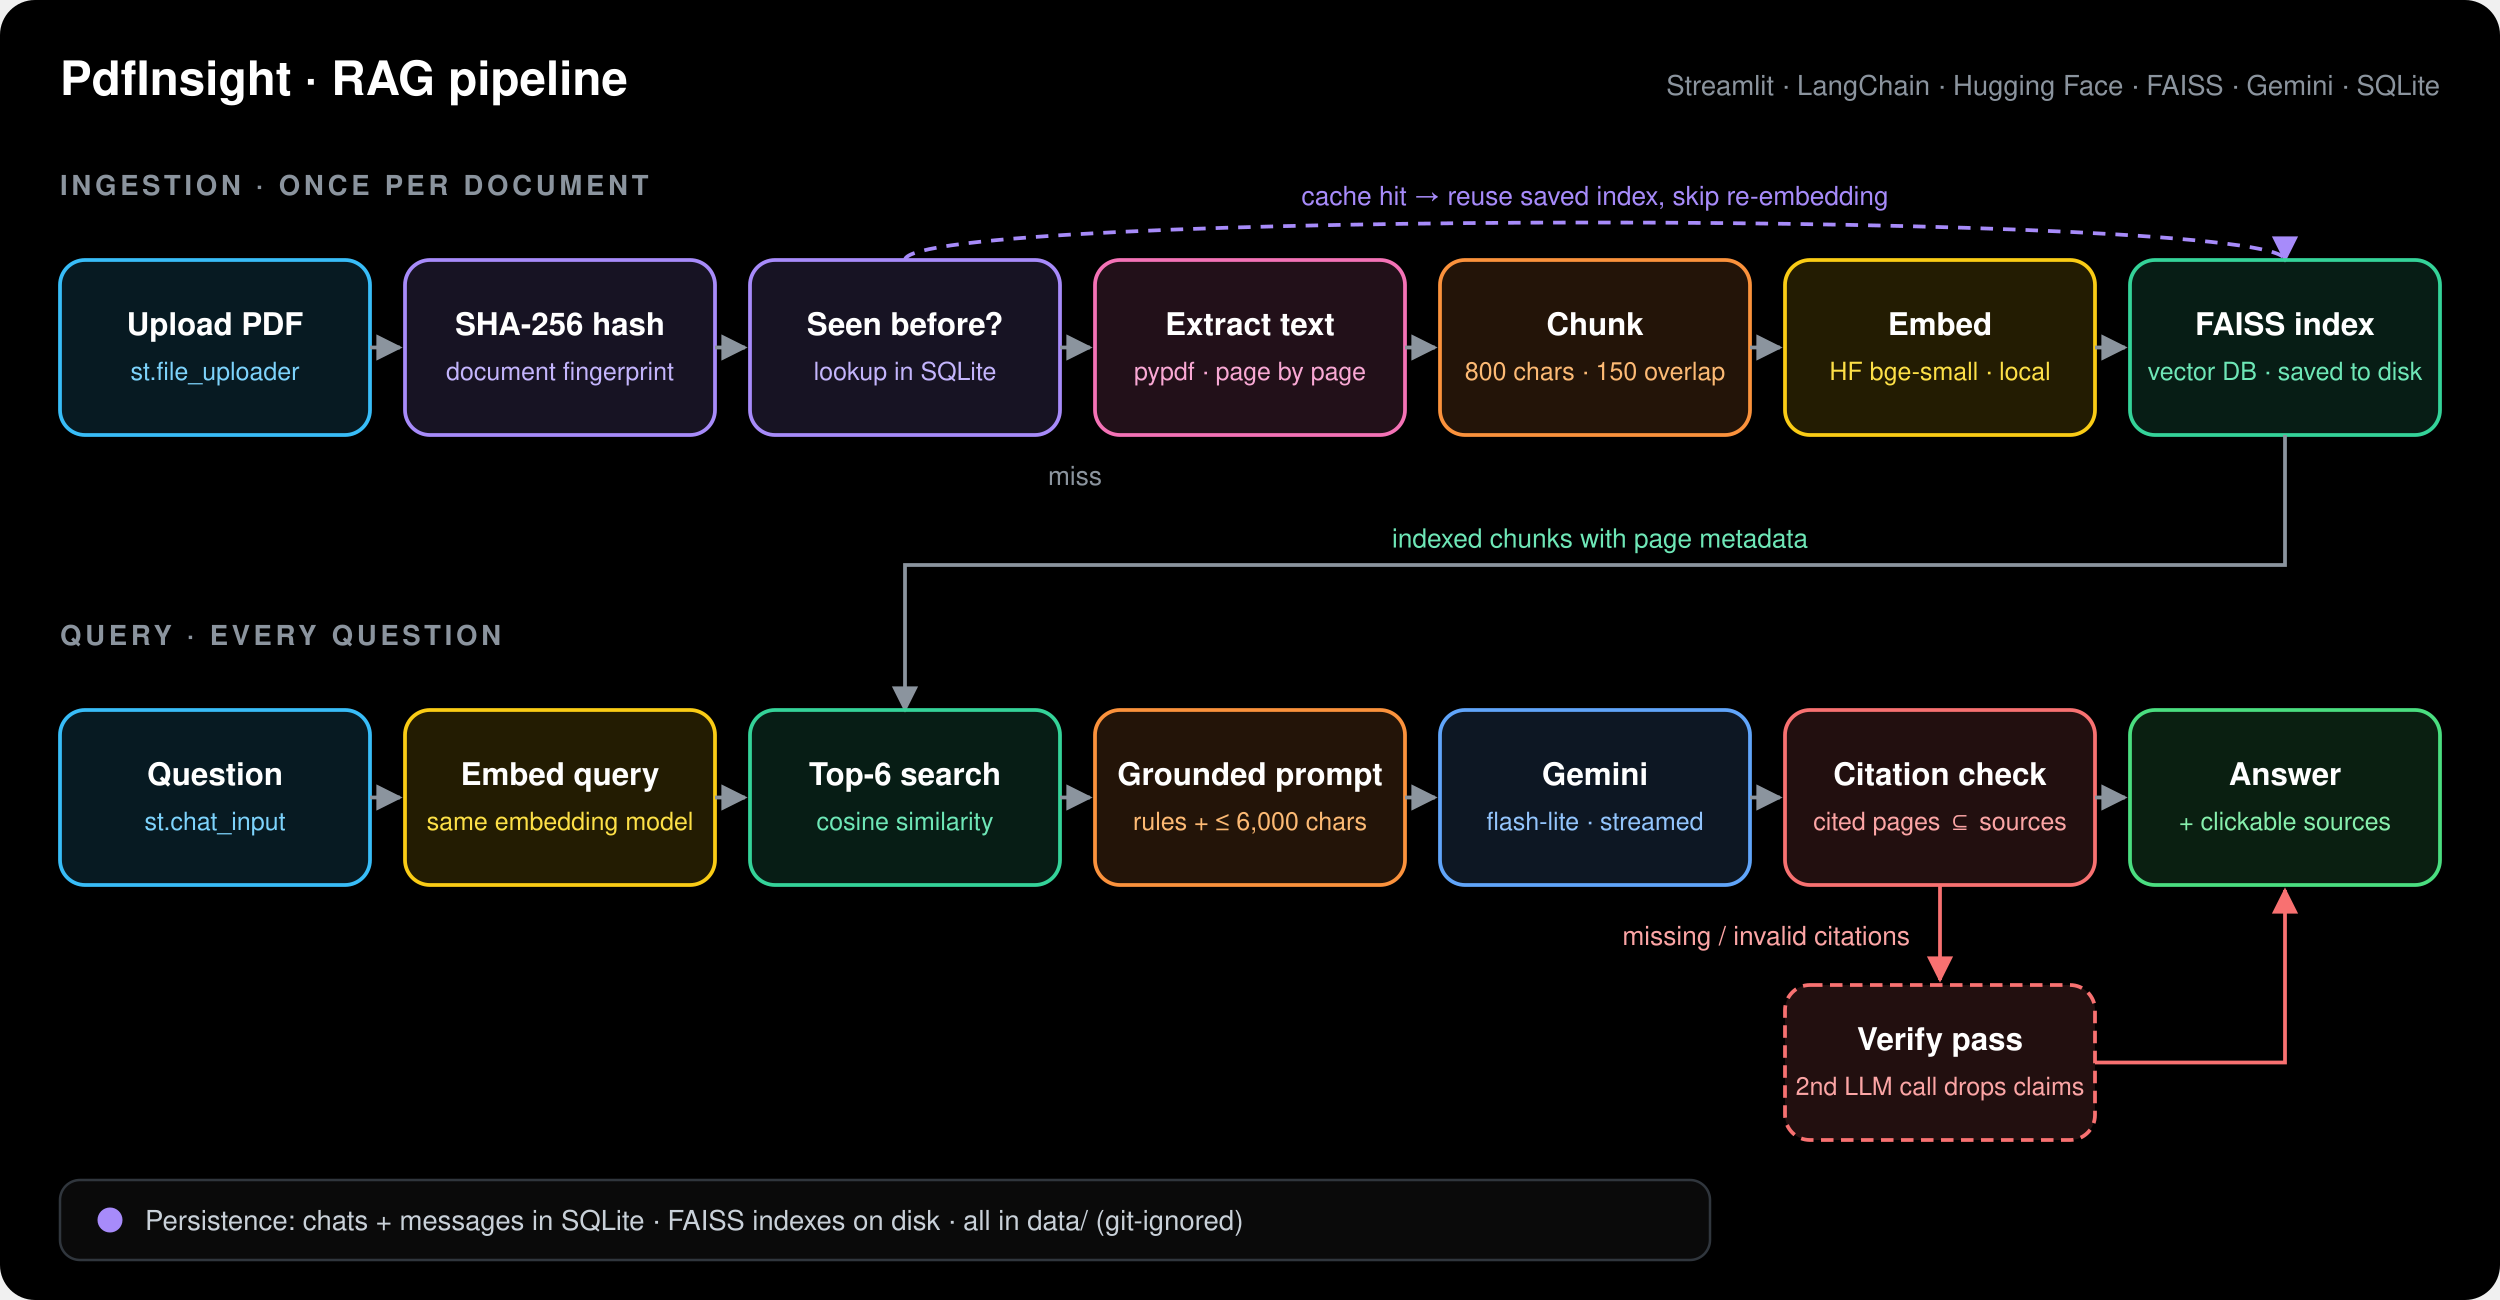
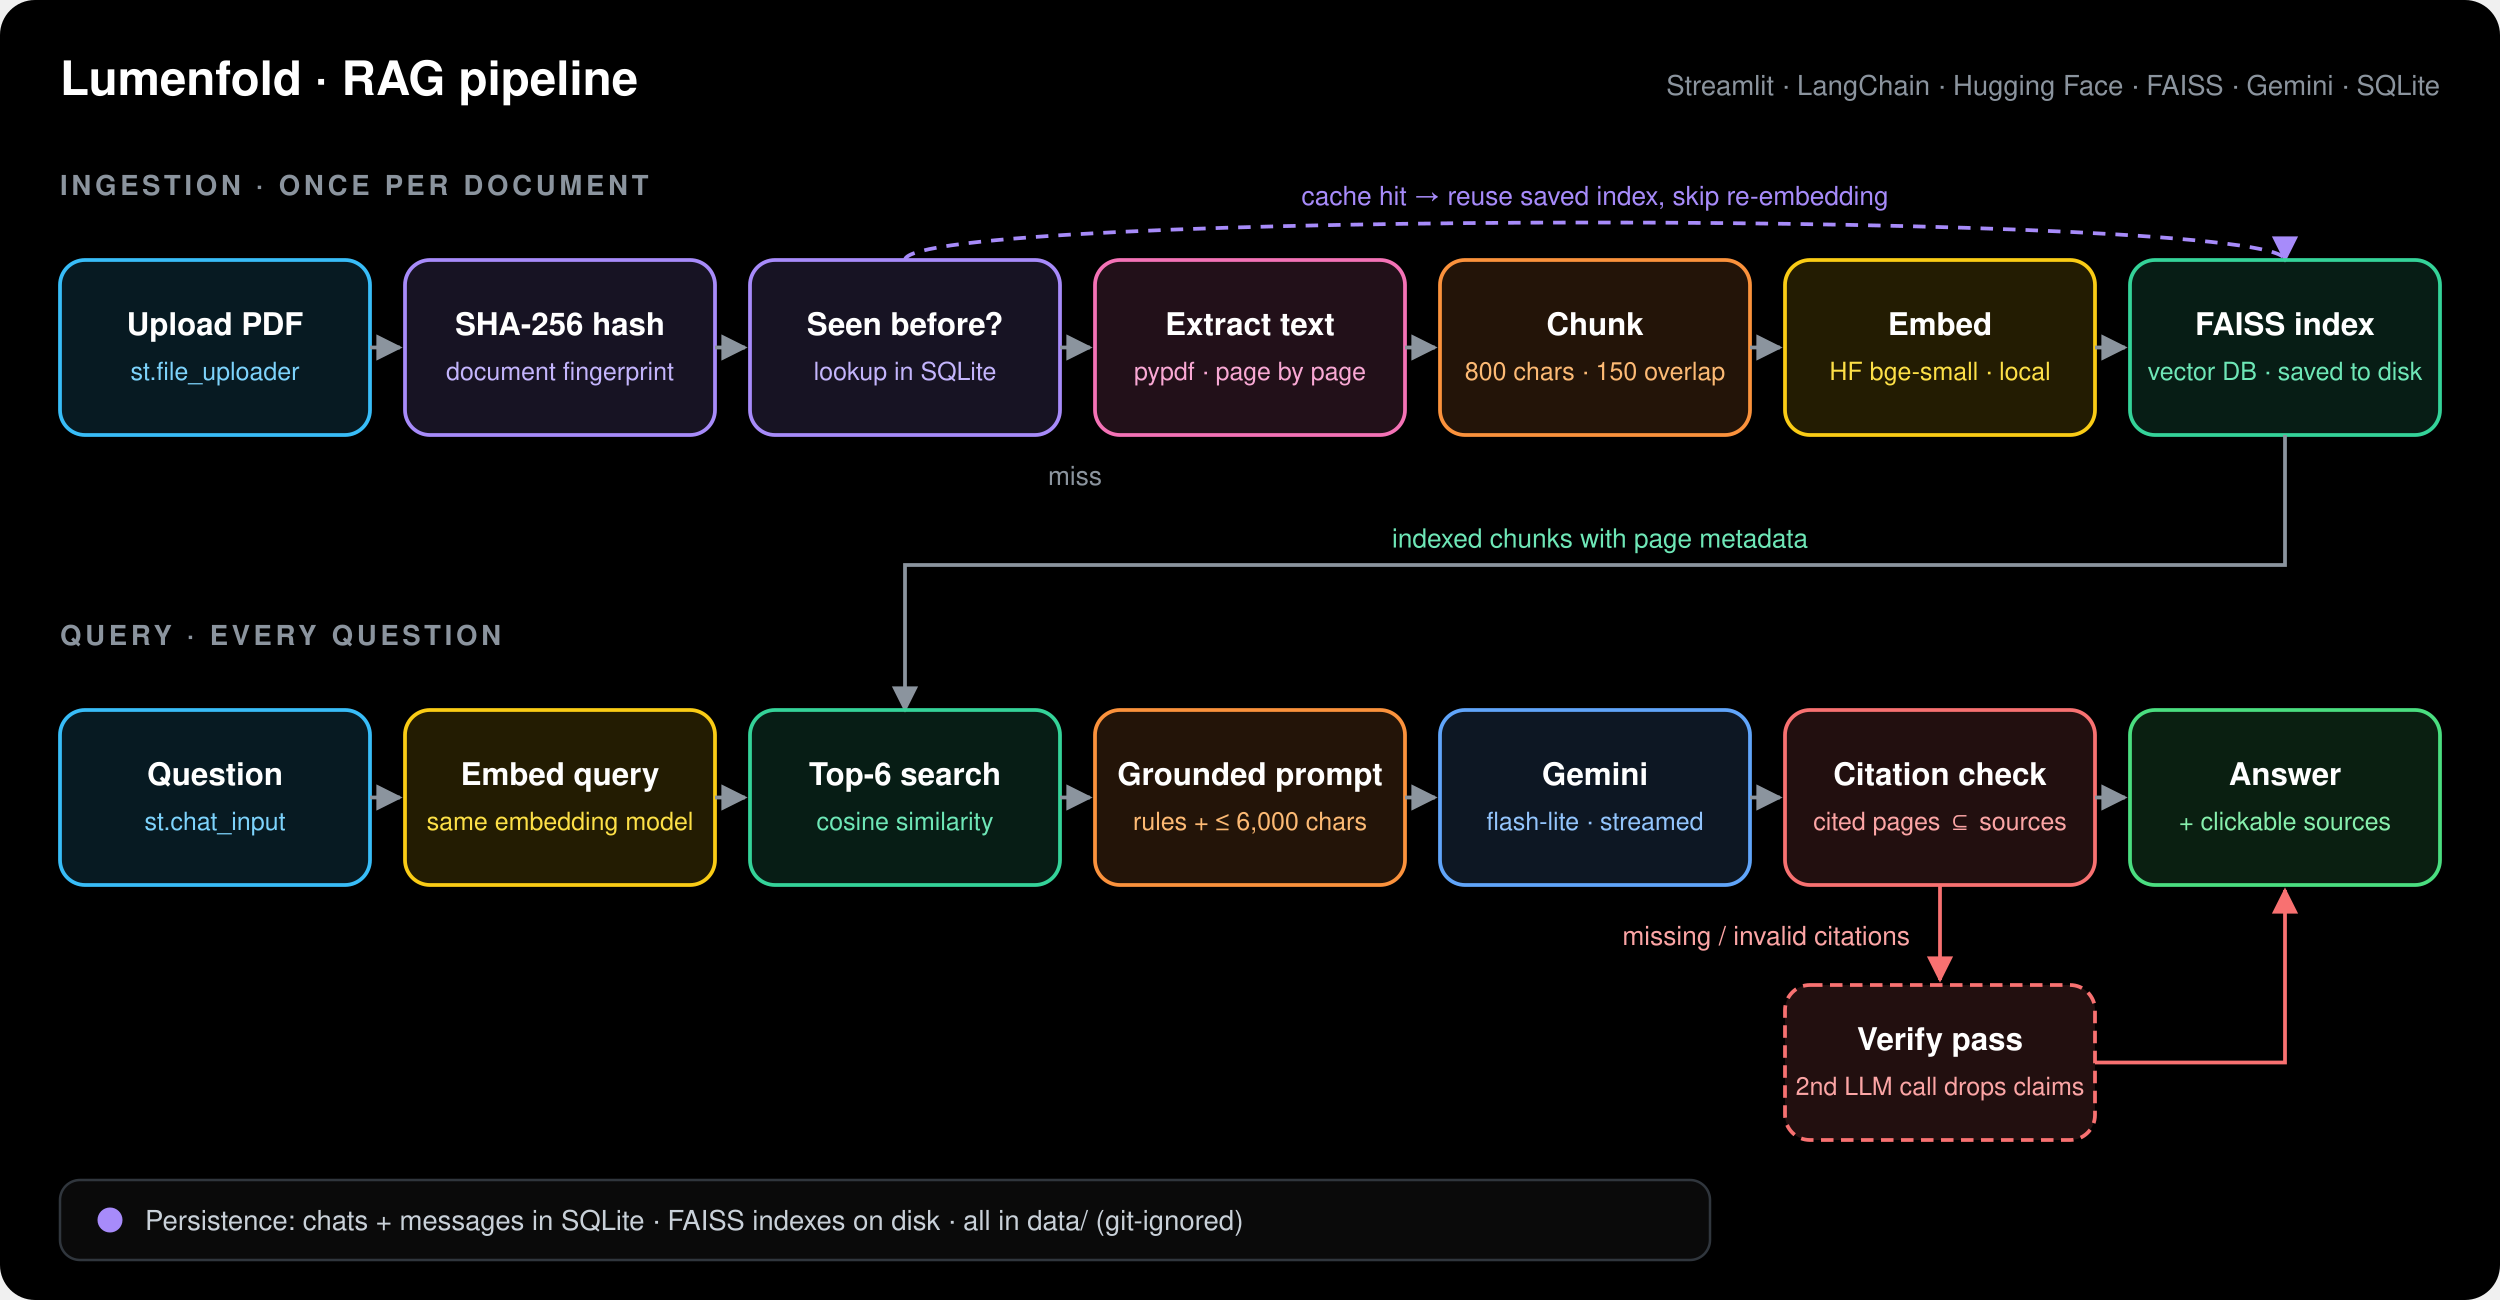
<svg xmlns="http://www.w3.org/2000/svg" viewBox="0 0 1000 520" width="1000" height="520" font-family="-apple-system, 'Segoe UI', Helvetica, Arial, sans-serif">
  <defs>
    <marker id="arrow" viewBox="0 0 10 10" refX="9" refY="5" markerWidth="7" markerHeight="7" orient="auto-start-reverse">
      <path d="M0,0 L10,5 L0,10 z" fill="#8b949e" />
    </marker>
    <marker id="arrow-violet" viewBox="0 0 10 10" refX="9" refY="5" markerWidth="7" markerHeight="7" orient="auto-start-reverse">
      <path d="M0,0 L10,5 L0,10 z" fill="#a78bfa" />
    </marker>
    <marker id="arrow-red" viewBox="0 0 10 10" refX="9" refY="5" markerWidth="7" markerHeight="7" orient="auto-start-reverse">
      <path d="M0,0 L10,5 L0,10 z" fill="#f87171" />
    </marker>
    <style>
      .t { fill: #ffffff; font-size: 12.5px; font-weight: 600; text-anchor: middle; }
      .s { font-size: 10px; text-anchor: middle; }
      .lane { fill: #8b949e; font-size: 11px; font-weight: 700; letter-spacing: 1.5px; }
      .note { font-size: 10.5px; }
      .flow { stroke: #8b949e; stroke-width: 1.5; fill: none; marker-end: url(#arrow); }
    </style>
  </defs>
  <rect width="1000" height="520" rx="14" fill="#000000" />
-   <text x="24" y="38" fill="#ffffff" font-size="19" font-weight="700">PdfInsight · RAG pipeline</text>
+   <text x="24" y="38" fill="#ffffff" font-size="19" font-weight="700">Lumenfold · RAG pipeline</text>
  <text x="976" y="38" fill="#8b949e" font-size="11" text-anchor="end">Streamlit · LangChain · Hugging Face · FAISS · Gemini · SQLite</text>
  <text class="lane" x="24" y="78">INGESTION · ONCE PER DOCUMENT</text>
  <path d="M362,104 C362,84 914,84 914,104" stroke="#a78bfa" stroke-width="1.5" stroke-dasharray="5 4" fill="none" marker-end="url(#arrow-violet)" />
  <text class="note" x="638" y="82" fill="#a78bfa" text-anchor="middle">cache hit → reuse saved index, skip re-embedding</text>
  <g>
    <rect x="24" y="104" width="124" height="70" rx="10" fill="#38bdf8" fill-opacity="0.14" stroke="#38bdf8" stroke-width="1.5" />
    <text class="t" x="86" y="134">Upload PDF</text>
    <text class="s" x="86" y="152" fill="#7dd3fc">st.file_uploader</text>
    <rect x="162" y="104" width="124" height="70" rx="10" fill="#a78bfa" fill-opacity="0.14" stroke="#a78bfa" stroke-width="1.5" />
    <text class="t" x="224" y="134">SHA-256 hash</text>
    <text class="s" x="224" y="152" fill="#c4b5fd">document fingerprint</text>
    <rect x="300" y="104" width="124" height="70" rx="10" fill="#a78bfa" fill-opacity="0.14" stroke="#a78bfa" stroke-width="1.5" />
    <text class="t" x="362" y="134">Seen before?</text>
    <text class="s" x="362" y="152" fill="#c4b5fd">lookup in SQLite</text>
    <rect x="438" y="104" width="124" height="70" rx="10" fill="#f472b6" fill-opacity="0.14" stroke="#f472b6" stroke-width="1.5" />
    <text class="t" x="500" y="134">Extract text</text>
    <text class="s" x="500" y="152" fill="#f9a8d4">pypdf · page by page</text>
    <rect x="576" y="104" width="124" height="70" rx="10" fill="#fb923c" fill-opacity="0.14" stroke="#fb923c" stroke-width="1.5" />
    <text class="t" x="638" y="134">Chunk</text>
    <text class="s" x="638" y="152" fill="#fdba74">800 chars · 150 overlap</text>
    <rect x="714" y="104" width="124" height="70" rx="10" fill="#facc15" fill-opacity="0.14" stroke="#facc15" stroke-width="1.5" />
    <text class="t" x="776" y="134">Embed</text>
    <text class="s" x="776" y="152" fill="#fde047">HF bge-small · local</text>
    <rect x="852" y="104" width="124" height="70" rx="10" fill="#34d399" fill-opacity="0.14" stroke="#34d399" stroke-width="1.5" />
    <text class="t" x="914" y="134">FAISS index</text>
    <text class="s" x="914" y="152" fill="#6ee7b7">vector DB · saved to disk</text>
  </g>
  <path class="flow" d="M148,139 H160" />
  <path class="flow" d="M286,139 H298" />
  <path class="flow" d="M424,139 H436" />
  <text class="note" x="430" y="194" fill="#8b949e" text-anchor="middle">miss</text>
  <path class="flow" d="M562,139 H574" />
  <path class="flow" d="M700,139 H712" />
  <path class="flow" d="M838,139 H850" />
  <path class="flow" d="M914,174 V226 H362 V284" />
  <text class="note" x="640" y="219" fill="#6ee7b7" text-anchor="middle">indexed chunks with page metadata</text>
  <text class="lane" x="24" y="258">QUERY · EVERY QUESTION</text>
  <g>
    <rect x="24" y="284" width="124" height="70" rx="10" fill="#38bdf8" fill-opacity="0.14" stroke="#38bdf8" stroke-width="1.5" />
    <text class="t" x="86" y="314">Question</text>
    <text class="s" x="86" y="332" fill="#7dd3fc">st.chat_input</text>
    <rect x="162" y="284" width="124" height="70" rx="10" fill="#facc15" fill-opacity="0.14" stroke="#facc15" stroke-width="1.5" />
    <text class="t" x="224" y="314">Embed query</text>
    <text class="s" x="224" y="332" fill="#fde047">same embedding model</text>
    <rect x="300" y="284" width="124" height="70" rx="10" fill="#34d399" fill-opacity="0.14" stroke="#34d399" stroke-width="1.5" />
    <text class="t" x="362" y="314">Top-6 search</text>
    <text class="s" x="362" y="332" fill="#6ee7b7">cosine similarity</text>
    <rect x="438" y="284" width="124" height="70" rx="10" fill="#fb923c" fill-opacity="0.14" stroke="#fb923c" stroke-width="1.5" />
    <text class="t" x="500" y="314">Grounded prompt</text>
    <text class="s" x="500" y="332" fill="#fdba74">rules + ≤ 6,000 chars</text>
    <rect x="576" y="284" width="124" height="70" rx="10" fill="#60a5fa" fill-opacity="0.14" stroke="#60a5fa" stroke-width="1.5" />
    <text class="t" x="638" y="314">Gemini</text>
    <text class="s" x="638" y="332" fill="#93c5fd">flash-lite · streamed</text>
    <rect x="714" y="284" width="124" height="70" rx="10" fill="#f87171" fill-opacity="0.14" stroke="#f87171" stroke-width="1.5" />
    <text class="t" x="776" y="314">Citation check</text>
    <text class="s" x="776" y="332" fill="#fca5a5">cited pages ⊆ sources</text>
    <rect x="852" y="284" width="124" height="70" rx="10" fill="#4ade80" fill-opacity="0.14" stroke="#4ade80" stroke-width="1.5" />
    <text class="t" x="914" y="314">Answer</text>
    <text class="s" x="914" y="332" fill="#86efac">+ clickable sources</text>
  </g>
  <path class="flow" d="M148,319 H160" />
  <path class="flow" d="M286,319 H298" />
  <path class="flow" d="M424,319 H436" />
  <path class="flow" d="M562,319 H574" />
  <path class="flow" d="M700,319 H712" />
  <path class="flow" d="M838,319 H850" />
  <path d="M776,354 V392" stroke="#f87171" stroke-width="1.5" fill="none" marker-end="url(#arrow-red)" />
  <text class="note" x="764" y="378" fill="#fca5a5" text-anchor="end">missing / invalid citations</text>
  <rect x="714" y="394" width="124" height="62" rx="10" fill="#f87171" fill-opacity="0.14" stroke="#f87171" stroke-width="1.5" stroke-dasharray="5 3" />
  <text class="t" x="776" y="420">Verify pass</text>
  <text class="s" x="776" y="438" fill="#fca5a5">2nd LLM call drops claims</text>
  <path d="M838,425 H914 V356" stroke="#f87171" stroke-width="1.5" fill="none" marker-end="url(#arrow-red)" />
  <rect x="24" y="472" width="660" height="32" rx="8" fill="#ffffff" fill-opacity="0.04" stroke="#30363d" />
  <circle cx="44" cy="488" r="5" fill="#a78bfa" />
  <text x="58" y="492" fill="#c9d1d9" font-size="11">Persistence: chats + messages in SQLite · FAISS indexes on disk · all in data/ (git-ignored)</text>
</svg>
